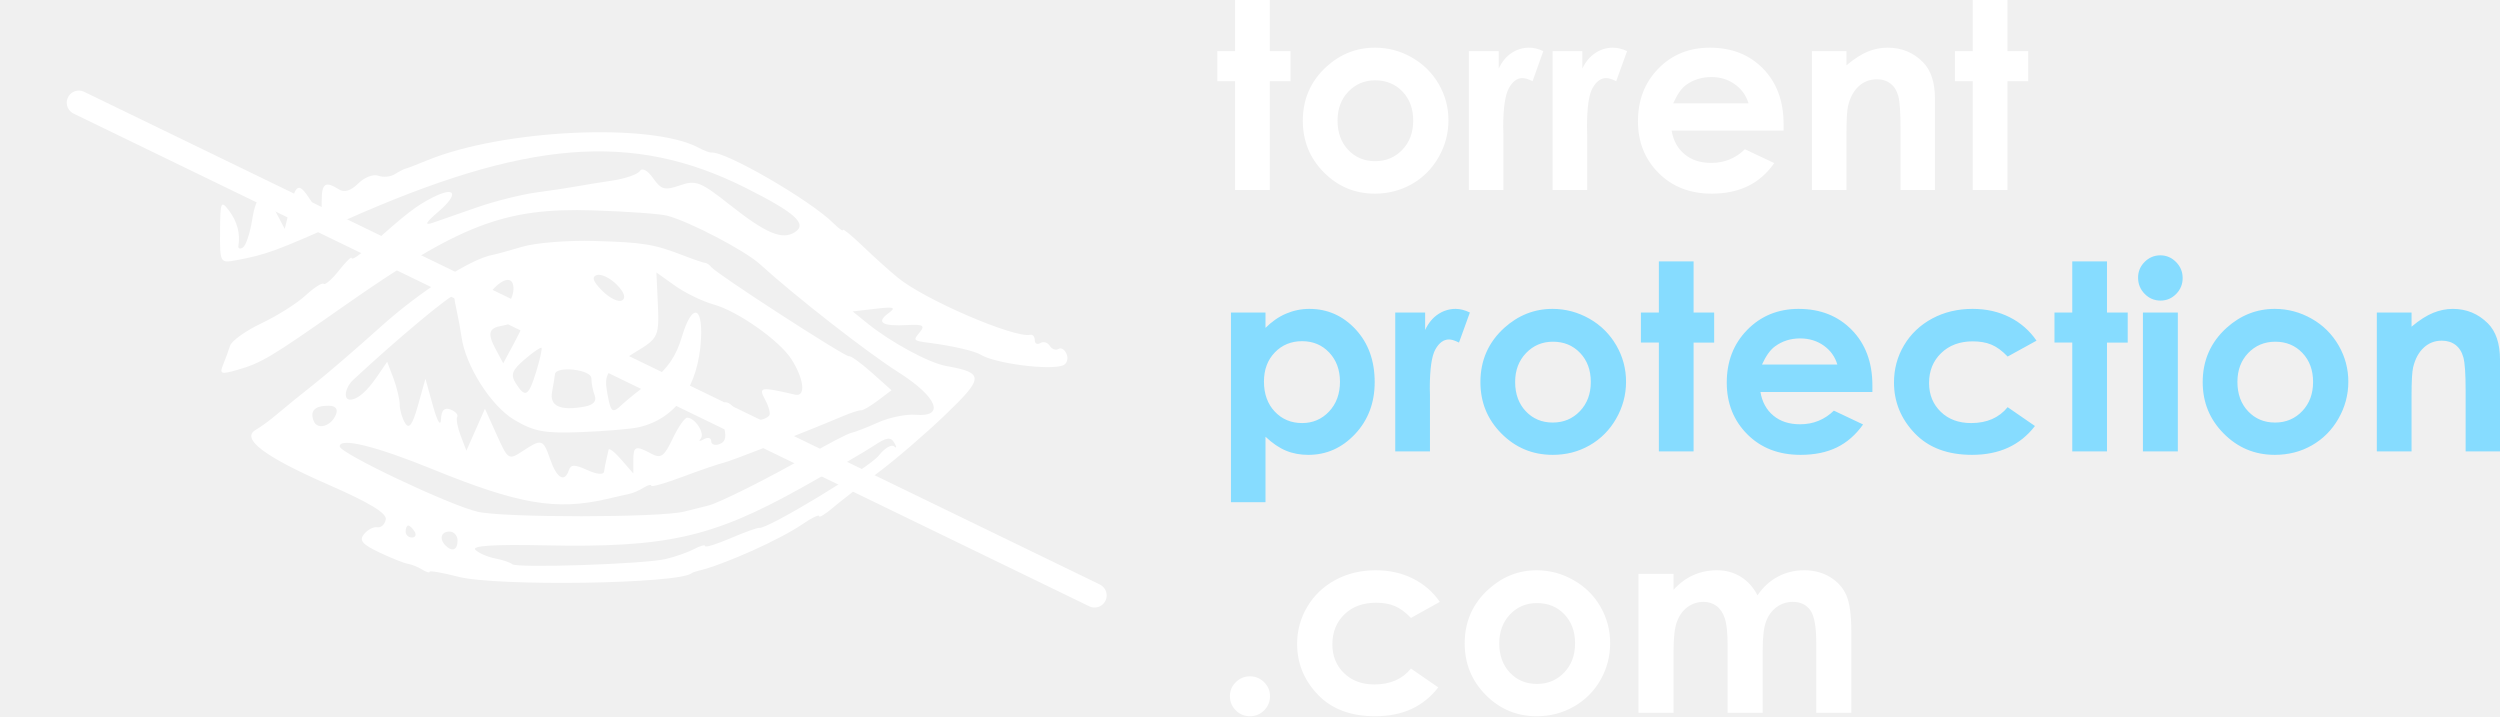
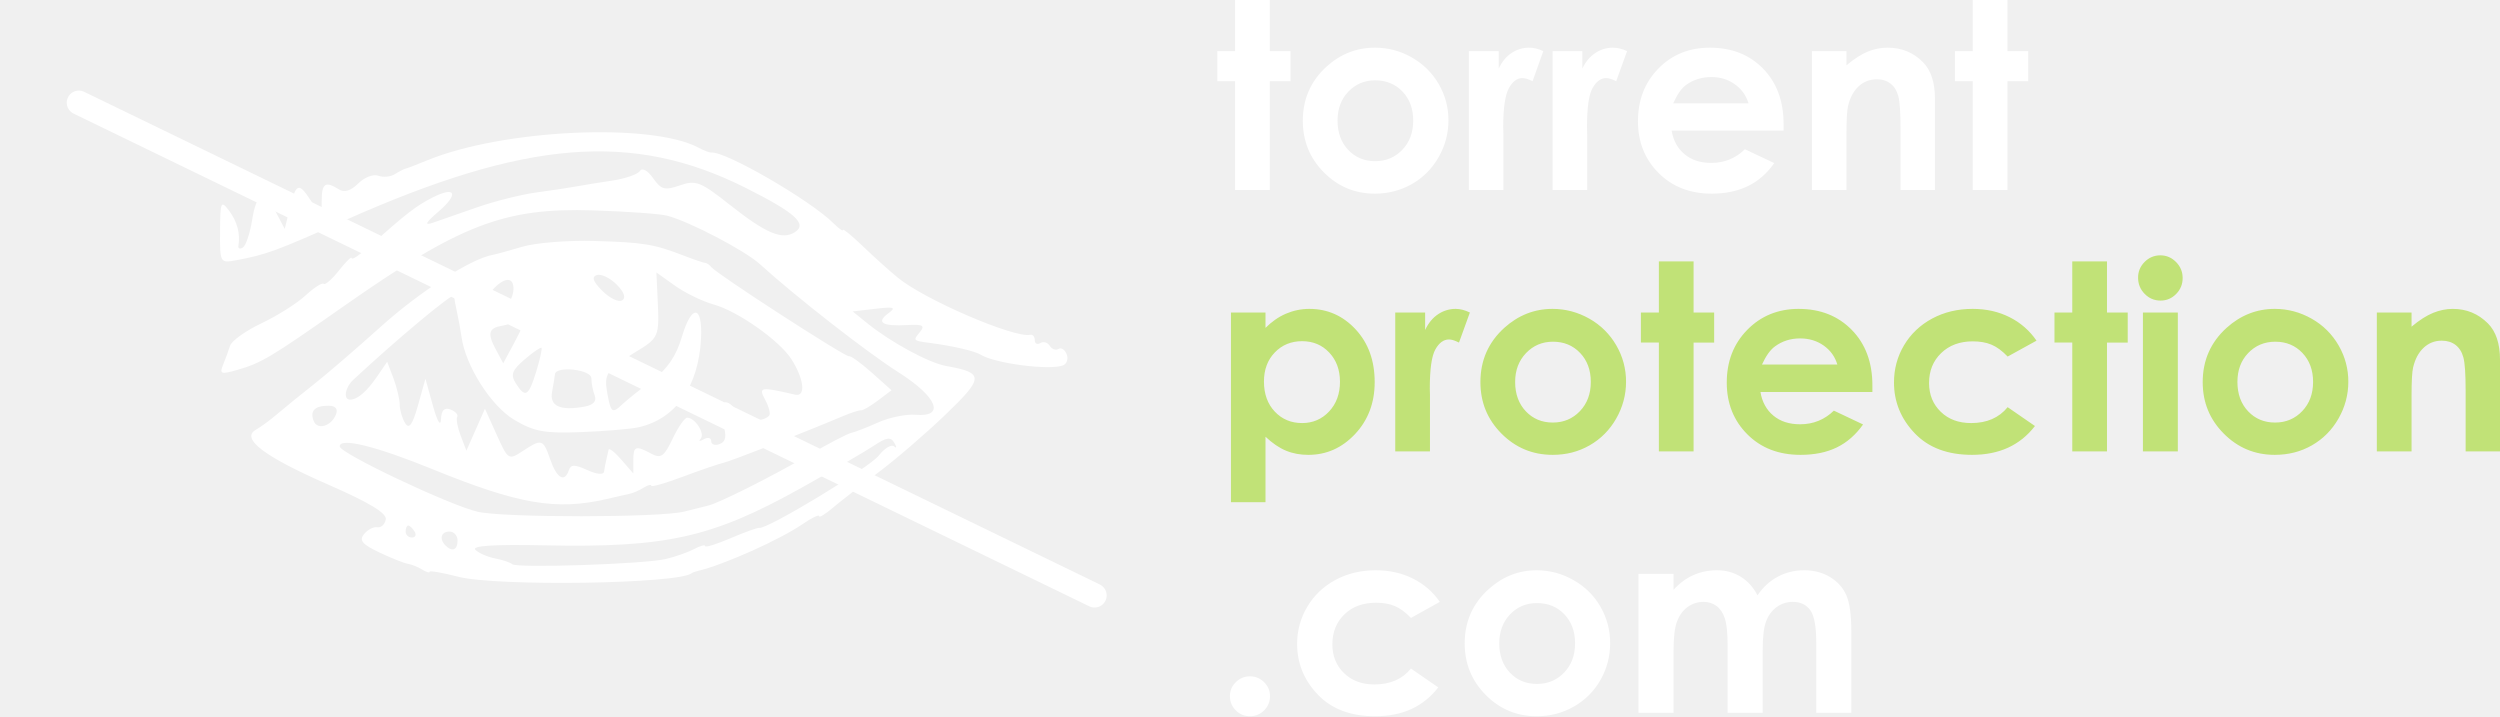
<svg xmlns="http://www.w3.org/2000/svg" width="452.235" height="129.563">
  <g style="line-height:125%" font-size="40" font-weight="400" letter-spacing="0" word-spacing="0" font-family="Sans" fill="red">
    <path style="line-height:100%;-inkscape-font-specification:Century Gothic Bold" d="M223.422 0v9.25h-3.218v5.438h3.218v19.687h6.282V14.688h3.75V9.25h-3.75V0h-6.282zM356.86 0v9.25h-3.219v5.438h3.219v19.687h6.281V14.688h3.75V9.25h-3.75V0h-6.281zM248.704 8.625c-3.278 0-6.195 1.129-8.72 3.406-2.877 2.616-4.312 5.889-4.312 9.813 0 3.662 1.266 6.781 3.813 9.344 2.547 2.562 5.617 3.843 9.219 3.843 2.446 0 4.687-.588 6.718-1.75 2.032-1.162 3.636-2.781 4.813-4.843 1.177-2.063 1.781-4.287 1.781-6.657a12.9 12.9 0 00-1.75-6.562c-1.17-2.032-2.82-3.659-4.906-4.844-2.085-1.185-4.286-1.75-6.656-1.75zm27.906 0a5.63 5.63 0 00-3.188.969c-.97.646-1.727 1.566-2.312 2.812V9.25h-5.406v25.125h6.25V24.219L271.922 23c0-3.509.362-5.862 1.032-7.062.669-1.2 1.468-1.813 2.437-1.813.477 0 1.105.193 1.844.563l1.937-5.438c-.892-.43-1.747-.625-2.562-.625zm15.156 0a5.63 5.63 0 00-3.187.969c-.97.646-1.76 1.566-2.344 2.812V9.25h-5.375v25.125h6.25V24.219L287.079 23c0-3.509.33-5.862 1-7.062.669-1.2 1.499-1.813 2.468-1.813.477 0 1.074.193 1.813.563l1.969-5.438c-.893-.43-1.747-.625-2.563-.625zm17.531 0c-3.724 0-6.842 1.25-9.312 3.781-2.47 2.532-3.688 5.7-3.688 9.532 0 3.74 1.241 6.858 3.72 9.343 2.477 2.486 5.684 3.75 9.624 3.75 2.54 0 4.716-.474 6.563-1.375 1.846-.9 3.426-2.278 4.75-4.156L315.64 27c-1.693 1.647-3.708 2.469-6.062 2.469-1.97 0-3.575-.509-4.844-1.563-1.27-1.054-2.052-2.496-2.344-4.281h20.25v-1.187c0-4.156-1.241-7.5-3.719-10.032-2.477-2.531-5.67-3.781-9.625-3.781zm32.188 0c-1.216 0-2.4.218-3.563.688-1.162.469-2.475 1.3-3.906 2.5V9.25h-6.25v25.125h6.25V24.281c0-2.616.097-4.309.281-5.093.354-1.509.99-2.709 1.907-3.563.915-.854 2.035-1.281 3.312-1.281.985 0 1.8.265 2.469.781.67.516 1.137 1.265 1.406 2.25.27.985.406 3 .406 6v11h6.22V17.781c0-2.893-.726-5.085-2.188-6.562-1.74-1.74-3.851-2.594-6.344-2.594zm-31.906 5.313c1.615 0 3.026.435 4.25 1.312 1.223.877 2.053 2.037 2.468 3.438h-13.625c.708-1.555 1.45-2.666 2.282-3.282 1.323-.985 2.87-1.468 4.625-1.468zm-60.813.593c2 0 3.653.685 4.938 2.032 1.285 1.346 1.937 3.095 1.937 5.25 0 2.154-.66 3.911-1.969 5.28-1.308 1.37-2.936 2.063-4.906 2.063-1.97 0-3.59-.677-4.875-2.031-1.285-1.354-1.937-3.127-1.937-5.312 0-2.124.637-3.857 1.937-5.22 1.3-1.361 2.92-2.062 4.875-2.062z" fill="#fff" />
-     <path style="line-height:100%;-inkscape-font-specification:Century Gothic Bold" d="M390.797 46.188c-1.108 0-2.059.402-2.843 1.187-.785.785-1.188 1.736-1.188 2.844 0 1.154.395 2.13 1.188 2.937.792.808 1.751 1.219 2.875 1.219 1.092 0 2.027-.395 2.812-1.187.785-.793 1.188-1.752 1.188-2.875 0-1.14-.395-2.106-1.188-2.907-.792-.8-1.736-1.218-2.844-1.218zM300.08 47.28v9.25h-3.25v5.438h3.25v19.687h6.28V61.97h3.72V56.53h-3.72v-9.25h-6.28zm74.78 0v9.25h-3.218v5.438h3.219v19.687h6.281V61.97h3.75V56.53h-3.75v-9.25h-6.281zm-138 8.594c-1.507 0-2.926.306-4.25.875-1.323.57-2.548 1.424-3.687 2.563V56.53h-6.25v34.313h6.25V79c1.231 1.17 2.473 2.016 3.72 2.531 1.246.516 2.584.75 4.03.75 3.247 0 6.068-1.234 8.438-3.75 2.37-2.516 3.562-5.666 3.562-9.406 0-3.878-1.144-7.054-3.437-9.531-2.293-2.478-5.097-3.719-8.375-3.719zm26.47 0a5.63 5.63 0 00-3.188.969c-.97.646-1.759 1.597-2.344 2.844V56.53h-5.406v25.125h6.281V71.5l-.03-1.219c0-3.508.33-5.862 1-7.062.669-1.2 1.498-1.813 2.468-1.813.477 0 1.074.193 1.812.563l1.97-5.438c-.893-.43-1.748-.656-2.563-.656zm17.5 0c-3.278 0-6.195 1.16-8.72 3.438-2.877 2.616-4.312 5.888-4.312 9.812 0 3.663 1.266 6.75 3.813 9.313 2.547 2.562 5.649 3.843 9.25 3.843 2.447 0 4.656-.557 6.687-1.718 2.032-1.162 3.636-2.782 4.813-4.844 1.177-2.062 1.781-4.287 1.781-6.656a12.9 12.9 0 00-1.75-6.563 12.87 12.87 0 00-4.875-4.844c-2.085-1.185-4.317-1.78-6.687-1.781zm44.53 0c-3.723 0-6.842 1.281-9.312 3.813-2.47 2.531-3.687 5.699-3.687 9.53 0 3.74 1.24 6.86 3.719 9.345 2.477 2.485 5.685 3.718 9.625 3.718 2.539 0 4.715-.443 6.562-1.343 1.847-.9 3.427-2.28 4.75-4.157l-5.281-2.5c-1.693 1.647-3.74 2.469-6.094 2.469-1.97 0-3.574-.508-4.844-1.562-1.27-1.055-2.051-2.497-2.343-4.282h20.25V69.72c0-4.155-1.242-7.5-3.72-10.031-2.477-2.532-5.67-3.813-9.624-3.813zm31.47 0c-2.694 0-5.135.58-7.313 1.75s-3.878 2.797-5.094 4.844c-1.215 2.046-1.812 4.287-1.812 6.719 0 3.508 1.25 6.57 3.75 9.187 2.5 2.616 5.958 3.906 10.375 3.906 4.909 0 8.682-1.725 11.375-5.218l-4.938-3.407c-1.57 1.924-3.777 2.875-6.593 2.875-2.278 0-4.1-.677-5.5-2.031-1.4-1.354-2.125-3.08-2.125-5.219 0-2.2.733-3.998 2.187-5.406 1.454-1.408 3.364-2.125 5.719-2.125 1.293 0 2.413.194 3.375.594.962.4 1.952 1.125 2.937 2.156l5.22-2.875a12.798 12.798 0 00-4.876-4.25c-1.985-.993-4.194-1.5-6.687-1.5zm54.656 0c-3.278 0-6.195 1.16-8.719 3.438-2.878 2.616-4.312 5.888-4.312 9.812 0 3.663 1.265 6.75 3.812 9.313 2.547 2.562 5.618 3.843 9.219 3.843 2.447 0 4.687-.557 6.719-1.718 2.031-1.162 3.635-2.782 4.812-4.844 1.177-2.062 1.781-4.287 1.781-6.656a12.9 12.9 0 00-1.75-6.563 12.87 12.87 0 00-4.875-4.844c-2.085-1.185-4.317-1.78-6.687-1.781zm32.219 0c-1.216 0-2.401.25-3.563.719-1.162.47-2.475 1.3-3.906 2.5V56.53h-6.281v25.125h6.28V71.563c0-2.617.097-4.31.282-5.094.354-1.508.99-2.709 1.906-3.563.916-.854 2.004-1.281 3.282-1.281.984 0 1.83.266 2.5.781.669.516 1.137 1.265 1.406 2.25.27.985.406 2.968.406 5.969v11.031h6.219V65.063c0-2.894-.726-5.086-2.188-6.563-1.739-1.739-3.85-2.625-6.343-2.625zm-56.063.656v25.125h6.313V56.531h-6.313zm-62 4.688c1.616 0 3.058.435 4.281 1.312 1.224.878 2.022 2.006 2.438 3.407h-13.625c.708-1.555 1.481-2.635 2.312-3.25 1.324-.985 2.84-1.47 4.594-1.47zm-90.094.5c1.97 0 3.614.685 4.907 2.062 1.292 1.378 1.937 3.127 1.937 5.282 0 2.17-.653 3.974-1.969 5.375-1.315 1.4-2.951 2.093-4.875 2.093-1.985 0-3.63-.685-4.937-2.062-1.308-1.378-1.969-3.206-1.969-5.438 0-2.185.66-3.927 1.969-5.281 1.308-1.354 2.952-2.031 4.937-2.031zm45.375.094c2 0 3.622.684 4.907 2.03 1.285 1.347 1.937 3.096 1.937 5.25 0 2.155-.66 3.912-1.969 5.282-1.308 1.37-2.936 2.063-4.906 2.063-1.97 0-3.59-.678-4.875-2.032-1.285-1.354-1.937-3.127-1.937-5.312 0-2.124.668-3.857 1.968-5.219 1.3-1.362 2.92-2.062 4.875-2.062zm130.657 0c2 0 3.62.684 4.906 2.03 1.285 1.347 1.937 3.096 1.937 5.25 0 2.155-.66 3.912-1.968 5.282-1.309 1.37-2.937 2.063-4.907 2.063-1.97 0-3.59-.678-4.875-2.032-1.285-1.354-1.937-3.127-1.937-5.312 0-2.124.637-3.857 1.937-5.219s2.952-2.062 4.907-2.062z" fill="#86dcff" />
+     <path style="line-height:100%;-inkscape-font-specification:Century Gothic Bold" d="M390.797 46.188c-1.108 0-2.059.402-2.843 1.187-.785.785-1.188 1.736-1.188 2.844 0 1.154.395 2.13 1.188 2.937.792.808 1.751 1.219 2.875 1.219 1.092 0 2.027-.395 2.812-1.187.785-.793 1.188-1.752 1.188-2.875 0-1.14-.395-2.106-1.188-2.907-.792-.8-1.736-1.218-2.844-1.218zM300.08 47.28v9.25h-3.25v5.438h3.25v19.687h6.28V61.97h3.72V56.53h-3.72v-9.25h-6.28zm74.78 0v9.25h-3.218v5.438h3.219v19.687h6.281V61.97h3.75V56.53h-3.75v-9.25h-6.281zm-138 8.594c-1.507 0-2.926.306-4.25.875-1.323.57-2.548 1.424-3.687 2.563V56.53h-6.25v34.313h6.25V79c1.231 1.17 2.473 2.016 3.72 2.531 1.246.516 2.584.75 4.03.75 3.247 0 6.068-1.234 8.438-3.75 2.37-2.516 3.562-5.666 3.562-9.406 0-3.878-1.144-7.054-3.437-9.531-2.293-2.478-5.097-3.719-8.375-3.719zm26.47 0a5.63 5.63 0 00-3.188.969c-.97.646-1.759 1.597-2.344 2.844V56.53h-5.406v25.125h6.281V71.5l-.03-1.219c0-3.508.33-5.862 1-7.062.669-1.2 1.498-1.813 2.468-1.813.477 0 1.074.193 1.812.563l1.97-5.438c-.893-.43-1.748-.656-2.563-.656zm17.5 0c-3.278 0-6.195 1.16-8.72 3.438-2.877 2.616-4.312 5.888-4.312 9.812 0 3.663 1.266 6.75 3.813 9.313 2.547 2.562 5.649 3.843 9.25 3.843 2.447 0 4.656-.557 6.687-1.718 2.032-1.162 3.636-2.782 4.813-4.844 1.177-2.062 1.781-4.287 1.781-6.656a12.9 12.9 0 00-1.75-6.563 12.87 12.87 0 00-4.875-4.844c-2.085-1.185-4.317-1.78-6.687-1.781zm44.53 0c-3.723 0-6.842 1.281-9.312 3.813-2.47 2.531-3.687 5.699-3.687 9.53 0 3.74 1.24 6.86 3.719 9.345 2.477 2.485 5.685 3.718 9.625 3.718 2.539 0 4.715-.443 6.562-1.343 1.847-.9 3.427-2.28 4.75-4.157l-5.281-2.5c-1.693 1.647-3.74 2.469-6.094 2.469-1.97 0-3.574-.508-4.844-1.562-1.27-1.055-2.051-2.497-2.343-4.282h20.25V69.72c0-4.155-1.242-7.5-3.72-10.031-2.477-2.532-5.67-3.813-9.624-3.813zm31.47 0c-2.694 0-5.135.58-7.313 1.75s-3.878 2.797-5.094 4.844c-1.215 2.046-1.812 4.287-1.812 6.719 0 3.508 1.25 6.57 3.75 9.187 2.5 2.616 5.958 3.906 10.375 3.906 4.909 0 8.682-1.725 11.375-5.218l-4.938-3.407c-1.57 1.924-3.777 2.875-6.593 2.875-2.278 0-4.1-.677-5.5-2.031-1.4-1.354-2.125-3.08-2.125-5.219 0-2.2.733-3.998 2.187-5.406 1.454-1.408 3.364-2.125 5.719-2.125 1.293 0 2.413.194 3.375.594.962.4 1.952 1.125 2.937 2.156l5.22-2.875a12.798 12.798 0 00-4.876-4.25c-1.985-.993-4.194-1.5-6.687-1.5zm54.656 0c-3.278 0-6.195 1.16-8.719 3.438-2.878 2.616-4.312 5.888-4.312 9.812 0 3.663 1.265 6.75 3.812 9.313 2.547 2.562 5.618 3.843 9.219 3.843 2.447 0 4.687-.557 6.719-1.718 2.031-1.162 3.635-2.782 4.812-4.844 1.177-2.062 1.781-4.287 1.781-6.656a12.9 12.9 0 00-1.75-6.563 12.87 12.87 0 00-4.875-4.844c-2.085-1.185-4.317-1.78-6.687-1.781zm32.219 0c-1.216 0-2.401.25-3.563.719-1.162.47-2.475 1.3-3.906 2.5V56.53h-6.281v25.125h6.28V71.563c0-2.617.097-4.31.282-5.094.354-1.508.99-2.709 1.906-3.563.916-.854 2.004-1.281 3.282-1.281.984 0 1.83.266 2.5.781.669.516 1.137 1.265 1.406 2.25.27.985.406 2.968.406 5.969v11.031h6.219V65.063c0-2.894-.726-5.086-2.188-6.563-1.739-1.739-3.85-2.625-6.343-2.625zm-56.063.656v25.125h6.313V56.531h-6.313zm-62 4.688c1.616 0 3.058.435 4.281 1.312 1.224.878 2.022 2.006 2.438 3.407h-13.625c.708-1.555 1.481-2.635 2.312-3.25 1.324-.985 2.84-1.47 4.594-1.47zm-90.094.5c1.97 0 3.614.685 4.907 2.062 1.292 1.378 1.937 3.127 1.937 5.282 0 2.17-.653 3.974-1.969 5.375-1.315 1.4-2.951 2.093-4.875 2.093-1.985 0-3.63-.685-4.937-2.062-1.308-1.378-1.969-3.206-1.969-5.438 0-2.185.66-3.927 1.969-5.281 1.308-1.354 2.952-2.031 4.937-2.031zm45.375.094c2 0 3.622.684 4.907 2.03 1.285 1.347 1.937 3.096 1.937 5.25 0 2.155-.66 3.912-1.969 5.282-1.308 1.37-2.936 2.063-4.906 2.063-1.97 0-3.59-.678-4.875-2.032-1.285-1.354-1.937-3.127-1.937-5.312 0-2.124.668-3.857 1.968-5.219 1.3-1.362 2.92-2.062 4.875-2.062zm130.657 0c2 0 3.62.684 4.906 2.03 1.285 1.347 1.937 3.096 1.937 5.25 0 2.155-.66 3.912-1.968 5.282-1.309 1.37-2.937 2.063-4.907 2.063-1.97 0-3.59-.678-4.875-2.032-1.285-1.354-1.937-3.127-1.937-5.312 0-2.124.637-3.857 1.937-5.219s2.952-2.062 4.907-2.062z" fill="#c1e277" />
    <path style="line-height:100%;-inkscape-font-specification:Century Gothic Bold" d="M248.86 103.156c-2.693 0-5.104.58-7.281 1.75-2.178 1.17-3.878 2.797-5.094 4.844a12.937 12.937 0 00-1.844 6.719c0 3.509 1.25 6.571 3.75 9.187 2.5 2.616 5.958 3.907 10.375 3.907 4.91 0 8.713-1.726 11.406-5.22l-4.937-3.405c-1.57 1.923-3.778 2.875-6.594 2.875-2.278 0-4.1-.678-5.5-2.032-1.4-1.354-2.125-3.08-2.125-5.218 0-2.201.733-4.03 2.188-5.438 1.454-1.408 3.364-2.094 5.718-2.094 1.293 0 2.414.194 3.375.594.962.4 1.953 1.125 2.938 2.156l5.219-2.906c-1.262-1.831-2.89-3.226-4.875-4.219-1.986-.992-4.226-1.5-6.72-1.5zm29.094 0c-3.278 0-6.164 1.16-8.688 3.438-2.878 2.616-4.312 5.857-4.312 9.781 0 3.663 1.265 6.782 3.812 9.344 2.547 2.562 5.618 3.844 9.219 3.844 2.447 0 4.687-.589 6.719-1.75a12.68 12.68 0 004.812-4.813c1.177-2.062 1.75-4.286 1.75-6.656 0-2.355-.58-4.563-1.75-6.594-1.17-2.031-2.79-3.628-4.875-4.812-2.085-1.185-4.317-1.782-6.687-1.782zm32.656 0c-1.554 0-2.966.29-4.281.875-1.316.585-2.517 1.472-3.594 2.657v-2.875h-6.344v25.125h6.344V117.75c0-2.416.202-4.19.625-5.312.423-1.124 1.052-2.002 1.906-2.625a4.796 4.796 0 012.875-.938c.939 0 1.713.258 2.375.75.662.493 1.17 1.242 1.5 2.25.33 1.008.5 2.628.5 4.875v12.188h6.344v-11.344c0-2.401.21-4.134.625-5.219.415-1.085 1.052-1.947 1.906-2.562a4.873 4.873 0 012.906-.938c1.416 0 2.48.523 3.188 1.531.708 1.008 1.062 2.934 1.062 5.782v12.75h6.344v-14.75c0-3.017-.314-5.193-.906-6.532-.593-1.339-1.552-2.419-2.906-3.25-1.355-.83-2.934-1.25-4.72-1.25-1.723 0-3.295.387-4.75 1.157-1.453.769-2.686 1.897-3.687 3.375-.77-1.478-1.8-2.606-3.062-3.375-1.262-.77-2.68-1.157-4.25-1.157zm-32.563 5.938c2 0 3.653.684 4.938 2.031 1.285 1.347 1.937 3.096 1.937 5.25s-.66 3.912-1.968 5.281c-1.309 1.37-2.968 2.063-4.938 2.063-1.97 0-3.59-.677-4.875-2.031-1.285-1.355-1.937-3.128-1.937-5.313 0-2.124.668-3.888 1.968-5.25 1.3-1.362 2.92-2.031 4.875-2.031zm-51.937 13.25c-1 0-1.855.362-2.563 1.062-.708.7-1.062 1.531-1.062 2.532 0 1 .354 1.854 1.062 2.562a3.493 3.493 0 002.563 1.063c1 0 1.854-.355 2.562-1.063a3.493 3.493 0 001.063-2.562c0-1-.355-1.832-1.063-2.532s-1.562-1.062-2.562-1.062z" fill="#fff" />
    <path d="M82.857 104.321c-2.832-.731-5.149-1.132-5.149-.89 0 .24-.61.057-1.355-.409-.745-.465-1.902-.93-2.572-1.032-.67-.101-2.996-1.03-5.17-2.06-3.109-1.476-3.695-2.188-2.743-3.334.665-.801 1.743-1.351 2.396-1.221.652.13 1.336-.495 1.52-1.39.232-1.135-2.913-3.045-10.422-6.327-11.576-5.06-15.89-8.338-13.064-9.925.882-.495 2.646-1.796 3.92-2.892 1.274-1.095 4.181-3.455 6.46-5.243 2.28-1.788 7.822-6.559 12.317-10.6 6.972-6.27 16.21-12.194 20.094-12.886.596-.106 3.035-.774 5.42-1.483 2.384-.71 8.237-1.178 13.006-1.04 8.957.26 10.743.554 16.258 2.685 1.789.691 3.496 1.269 3.794 1.284.298.015.786.35 1.084.744.905 1.197 24.348 16.372 24.93 16.138.297-.12 2.15 1.215 4.117 2.967l3.575 3.186-2.465 1.86c-1.356 1.022-2.721 1.817-3.034 1.766-.312-.052-1.787.422-3.278 1.052-7.16 3.028-20.227 8.128-21.677 8.461-.894.205-4.187 1.335-7.317 2.51-3.13 1.176-5.69 1.906-5.69 1.625 0-.282-.61-.132-1.355.334-.745.465-1.842.956-2.439 1.09-.596.135-2.547.581-4.335.993-9.102 2.094-15.897.925-31.433-5.405-10.255-4.179-16.8-5.788-16.8-4.13 0 1.235 19.858 10.644 24.953 11.823 4.772 1.103 33.042 1.079 37.37-.032 1.789-.46 3.74-.946 4.336-1.082 1.913-.435 11.73-5.369 18.255-9.174 3.483-2.031 6.897-3.815 7.588-3.963.69-.15 2.905-1.01 4.923-1.913 2.017-.903 5.066-1.523 6.774-1.377 5.403.46 3.9-3.236-3.126-7.69-5.669-3.591-18.588-13.675-25.079-19.573-2.71-2.462-12.736-7.7-16.748-8.75-1.288-.338-7.319-.77-13.402-.962-16.086-.508-24.027 2.549-45.215 17.404-13.273 9.305-14.778 10.203-19.304 11.5-2.772.795-3.097.671-2.436-.931.42-1.017.993-2.581 1.275-3.475.281-.895 2.842-2.728 5.69-4.075 2.849-1.347 6.435-3.612 7.97-5.035 1.535-1.422 3.009-2.367 3.276-2.1.266.266 1.516-.826 2.776-2.428 1.26-1.602 2.292-2.6 2.292-2.217s1.34-.492 2.98-1.944c7.026-6.226 8.562-7.422 11.482-8.94 4.328-2.25 5.04-.792 1.212 2.486-2.305 1.974-2.599 2.54-1.042 2.009 1.192-.408 4.789-1.66 7.992-2.785 3.204-1.124 8.081-2.348 10.84-2.719 2.757-.37 5.97-.856 7.138-1.077 1.168-.222 4.092-.697 6.496-1.056 2.404-.358 4.678-1.148 5.053-1.754.392-.634 1.4-.078 2.37 1.308 1.46 2.085 2.117 2.261 4.859 1.305 2.867-1 3.73-.663 9.018 3.515 6.551 5.176 9.454 6.405 11.74 4.97 2.375-1.49.13-3.522-8.89-8.046-20.49-10.277-39.779-8.7-72.575 5.93-12.333 5.503-14.127 6.16-19.538 7.169-2.954.55-2.98.502-2.947-5.258.032-5.348.162-5.645 1.626-3.71 1.474 1.949 2.071 4.199 1.693 6.377-.086.491.28.624.813.295.533-.33 1.282-2.56 1.666-4.958.816-5.102 2.156-5.528 4.337-1.379l1.567 2.98.785-3.25c1.223-5.066 1.68-5.303 3.858-2l2.033 3.083.01-2.98c.012-3.132.67-3.559 3.117-2.009.973.617 2.175.246 3.498-1.076 1.108-1.108 2.734-1.74 3.613-1.402.88.338 2.232.212 3.006-.279.773-.49 1.65-.94 1.948-1 .298-.057 2.006-.714 3.794-1.455 13.636-5.655 40.597-6.93 49.195-2.329.962.514 1.992.907 2.29.872 2.521-.297 17.969 8.646 22.138 12.815.94.94 1.707 1.478 1.707 1.197 0-.281 1.598 1.025 3.55 2.903 1.952 1.878 4.823 4.46 6.38 5.739 4.82 3.958 21.047 10.95 23.942 10.318.447-.097.813.338.813.97 0 .631.454.867 1.009.524.555-.343 1.32-.12 1.7.496.381.615 1.095.87 1.588.566.492-.305 1.16.135 1.482.976.323.841.012 1.746-.699 2.01-2.473.921-12.303-.362-14.857-1.94-1.085-.67-4.981-1.575-9.191-2.132-3.091-.41-3.097-.417-1.785-1.998.949-1.144.482-1.394-2.306-1.236-4.524.257-5.701-.462-3.45-2.107 1.5-1.098 1.115-1.237-2.316-.837l-4.116.48 2.61 2.115c4.263 3.452 11.155 7.19 14.296 7.752 6.897 1.236 6.886 2.074-.113 8.798-3.61 3.467-9.136 8.22-12.28 10.56-3.143 2.341-6.812 5.191-8.153 6.334-1.342 1.142-2.44 1.803-2.44 1.468 0-.334-1.34.315-2.98 1.444-4.121 2.837-14.327 7.397-18.968 8.475-.447.104-.935.287-1.084.407-2.414 1.946-35.283 2.438-42.272.633zm37.561-3.194c1.732-.408 4.049-1.223 5.149-1.812 1.1-.588 2-.826 2-.529 0 .298 2.073-.347 4.607-1.433 2.533-1.086 4.86-1.922 5.17-1.858 1.416.292 19.876-10.873 21.6-13.065 1.065-1.354 2.323-2.112 2.795-1.685.473.426.493.14.043-.638-.648-1.123-1.407-1.018-3.696.51-1.584 1.058-7.514 4.506-13.177 7.663-16.14 8.996-24.369 10.83-46.532 10.366-9.011-.188-13.112.08-12.385.806.598.598 2.215 1.305 3.593 1.57 1.379.266 2.753.73 3.055 1.031.758.758 23.904-.014 27.778-.926zM82.766 97.78c0-.894-.65-1.626-1.445-1.626-1.538 0-1.919 1.333-.722 2.53 1.21 1.21 2.167.81 2.167-.904zm-7.768-1.626c-.368-.596-.885-1.083-1.147-1.083-.263 0-.478.487-.478 1.083s.516 1.084 1.147 1.084c.632 0 .847-.488.478-1.084zm27.906-11.097c.354-1.06 1.056-1.065 3.342-.023 1.743.793 2.949.896 3.03.258.075-.584.258-1.549.407-2.145.149-.596.332-1.402.406-1.791.075-.39 1.111.417 2.304 1.791l2.167 2.5v-2.334c0-2.637.386-2.783 3.268-1.24 1.729.924 2.319.509 3.846-2.71.993-2.092 2.177-3.803 2.632-3.803 1.435 0 3.278 2.87 2.439 3.796-.442.488-.194.536.551.108.745-.43 1.355-.279 1.355.334s.687.85 1.528.527c1.137-.436 1.296-1.394.621-3.745-1.077-3.757.366-5.14 2.383-2.284 1.279 1.81 4.546 2.303 5.952.897.292-.292-.021-1.562-.696-2.823-1.281-2.393-.958-2.452 5.386-.98 1.984.46 1.643-2.821-.666-6.42-2.176-3.39-9.724-8.694-14.084-9.898-1.987-.549-5.127-2.075-6.976-3.392l-3.362-2.394.222 4.737c.327 6.965.288 7.057-4.128 9.74-5.074 3.083-5.608 3.87-4.98 7.336.65 3.581.894 3.77 2.684 2.074.816-.773 3.252-2.727 5.415-4.34 2.751-2.054 4.368-4.415 5.388-7.869 1.763-5.973 3.767-5.845 3.477.22-.416 8.698-4.56 14.601-11.307 16.107-1.415.316-6.098.71-10.407.877-6.619.255-8.495-.092-12.1-2.242-4.17-2.487-8.765-9.708-9.51-14.946a69.413 69.413 0 00-.799-4.388c-.265-1.192-.52-2.577-.565-3.078-.066-.723-10.4 7.892-18.224 15.195-1.502 1.4-1.844 3.61-.556 3.583 1.344-.028 3.005-1.461 4.898-4.23l1.792-2.619 1.126 2.961c.619 1.63 1.133 3.784 1.142 4.788.011 1.004.456 2.52.992 3.367.719 1.136 1.33.279 2.319-3.251l1.343-4.793 1.352 4.878c.784 2.828 1.397 3.867 1.458 2.472.074-1.667.604-2.214 1.727-1.783.89.342 1.435.936 1.21 1.32-.224.386.058 1.92.627 3.41l1.036 2.71 1.677-3.794 1.678-3.794 2.112 4.683c2.07 4.592 2.161 4.65 4.709 2.98 3.475-2.276 3.693-2.21 5.003 1.55 1.184 3.397 2.593 4.199 3.356 1.91zM60.79 74.934c.377-.982-.118-1.542-1.361-1.542-2.498 0-3.395.915-2.692 2.747.664 1.73 3.218.97 4.053-1.205zm46.788-3.395c-.333-.867-.605-2.268-.605-3.113 0-1.592-6.428-2.3-6.584-.725-.044.447-.28 1.876-.523 3.176-.484 2.577 1.458 3.475 5.815 2.69 1.653-.299 2.297-.987 1.897-2.028zM97 67.214c.677-2.205 1.104-4.136.948-4.291-.155-.156-1.535.795-3.066 2.112-2.26 1.946-2.558 2.751-1.584 4.292 1.725 2.73 2.32 2.39 3.702-2.113zm-1.95-9.599c0-.335-.61-.229-1.356.237-.745.465-2.009.945-2.809 1.066-2.457.372-2.762 1.36-1.277 4.135l1.426 2.665 2.007-3.747c1.105-2.06 2.008-4.02 2.008-4.356zm-3.883-2.224c1.815-.696 2.42-4.761.708-4.761-1.615 0-4.49 3.332-3.817 4.423.728 1.178.878 1.195 3.109.338zm20.363-3.937c-1.19-1.19-2.794-1.954-3.564-1.697-.993.33-.699 1.168 1.01 2.877 1.326 1.326 2.93 2.09 3.564 1.698.736-.455.37-1.497-1.01-2.878z" fill="#fff" />
    <path d="M14.264 18.576L198 107.707M14.264 18.576L198 107.707" fill="none" stroke="#fff" stroke-width="4.379" stroke-linecap="round" />
  </g>
</svg>
